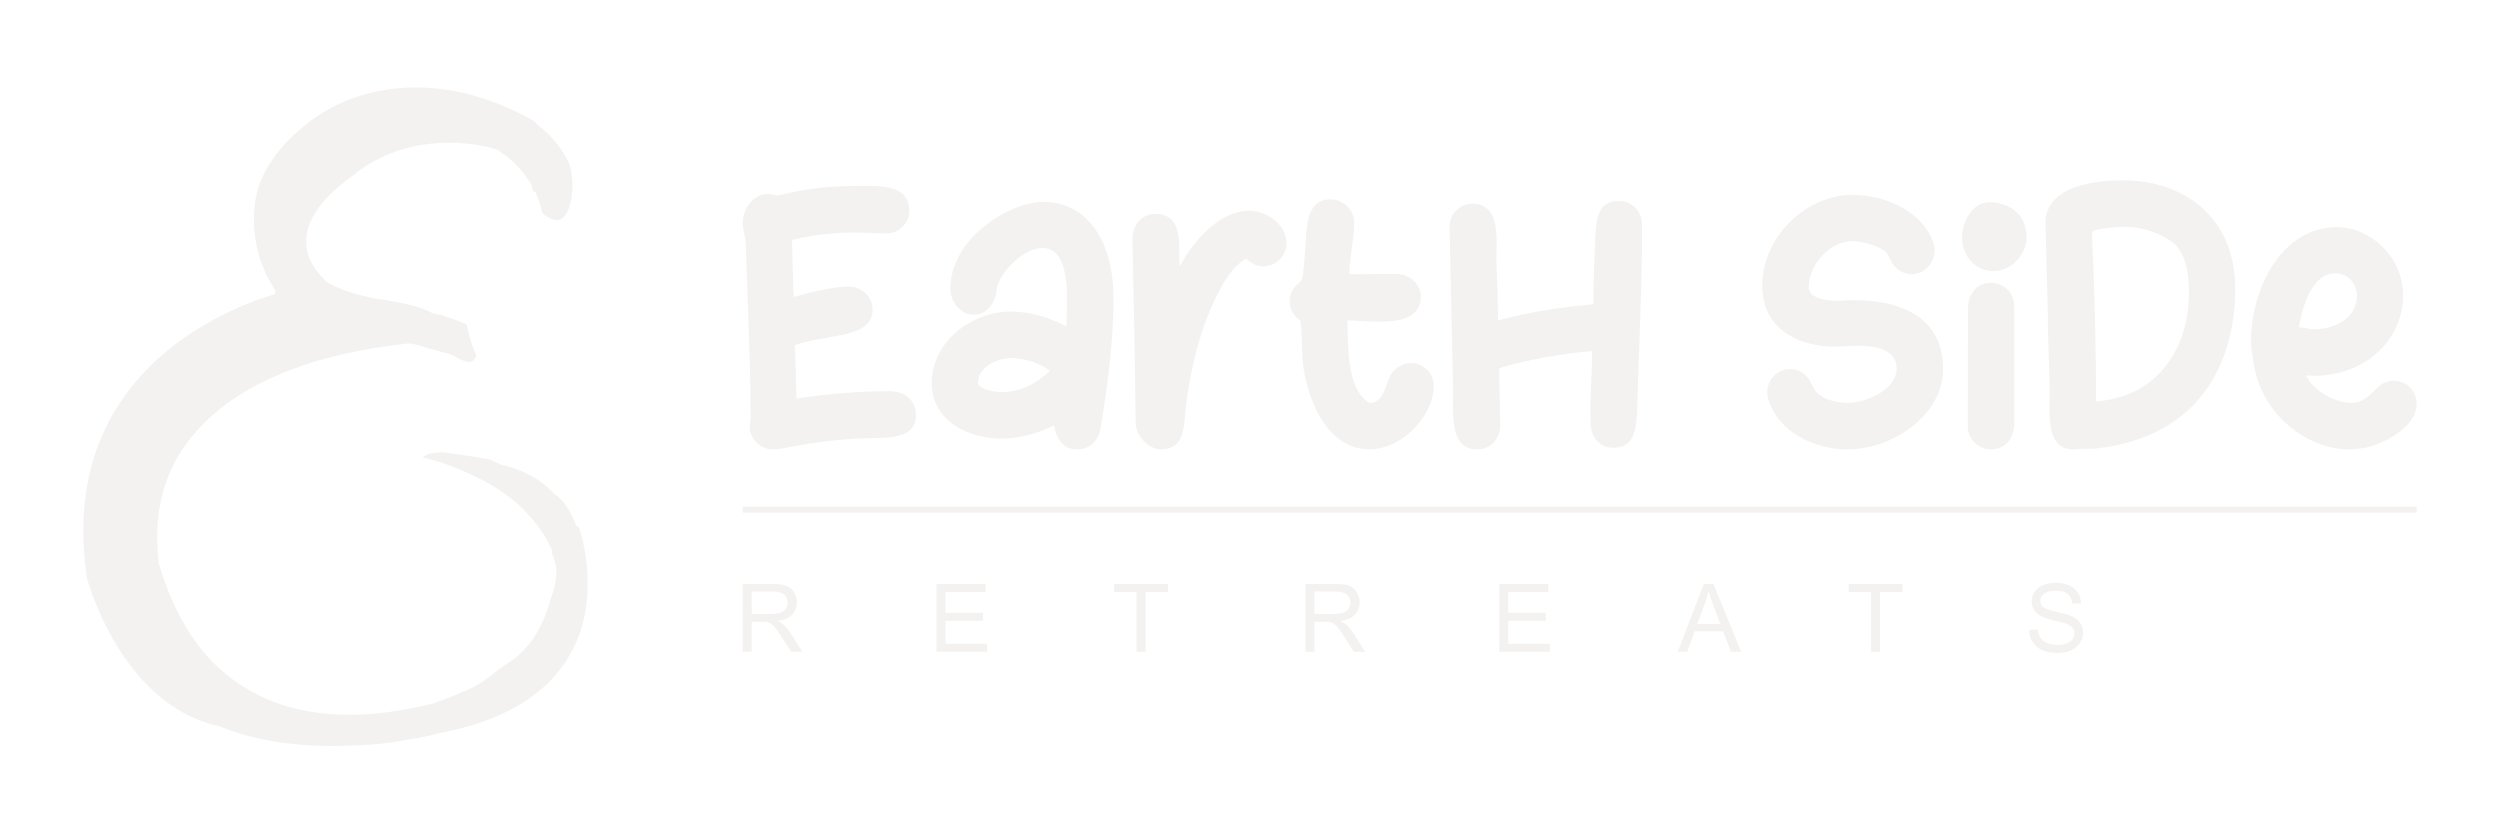
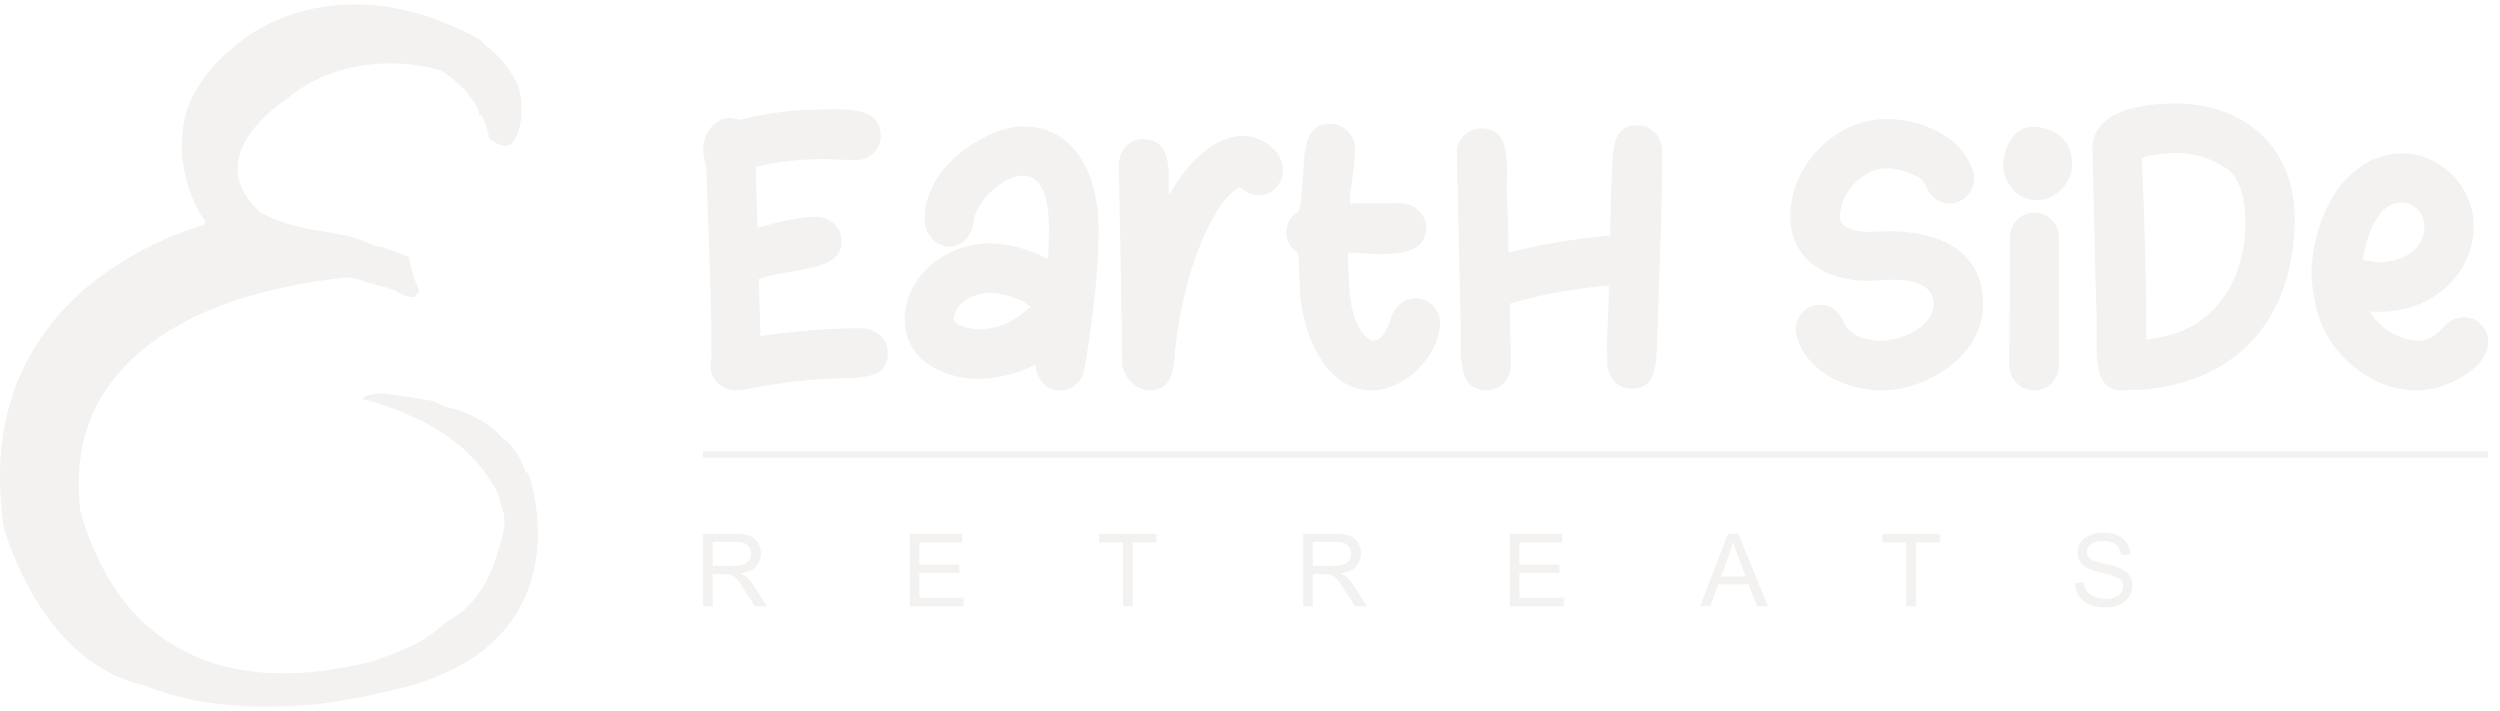
- <svg xmlns="http://www.w3.org/2000/svg" contrastcolor="78D64B" template="Contrast" presentation="2.5" layouttype="undefined" specialfontid="undefined" id1="917" id2="000" companyname="Earth Side" companytagline="Retreats" version="1.1" viewBox="50 160 450 150">
+ <svg xmlns="http://www.w3.org/2000/svg" contrastcolor="78D64B" template="Contrast" presentation="2.5" layouttype="undefined" specialfontid="undefined" id1="917" id2="000" companyname="Earth Side" companytagline="Retreats" version="1.1" viewBox="65 175 422 120">
  <g fill="#f4f2f0" fill-rule="nonzero" stroke="none" stroke-width="1" stroke-linecap="butt" stroke-linejoin="miter" stroke-miterlimit="10" stroke-dasharray="" stroke-dashoffset="0" font-family="none" font-weight="none" font-size="none" text-anchor="none" style="mix-blend-mode: normal">
    <g data-paper-data="{&quot;isGlobalGroup&quot;:true,&quot;bounds&quot;:{&quot;x&quot;:64.99999999999999,&quot;y&quot;:175.7343131261082,&quot;width&quot;:420,&quot;height&quot;:118.53137374778362}}">
      <g data-paper-data="{&quot;textHeightFactor&quot;:0.479392853378307,&quot;isSecondaryText&quot;:true}">
        <path d="M183.683,277.327v-12.208h5.413c1.088,0 1.915,0.11 2.482,0.329c0.566,0.219 1.019,0.607 1.357,1.162c0.339,0.555 0.508,1.169 0.508,1.84c0,0.866 -0.28,1.596 -0.841,2.19c-0.561,0.594 -1.427,0.972 -2.598,1.133c0.427,0.205 0.752,0.408 0.974,0.608c0.472,0.433 0.919,0.974 1.341,1.624l2.124,3.323h-2.032l-1.616,-2.54c-0.472,-0.733 -0.861,-1.294 -1.166,-1.682c-0.305,-0.389 -0.579,-0.661 -0.82,-0.816c-0.241,-0.155 -0.487,-0.264 -0.737,-0.325c-0.183,-0.039 -0.483,-0.058 -0.899,-0.058h-1.874v5.421zM185.299,270.507h3.473c0.738,0 1.316,-0.076 1.732,-0.229c0.416,-0.153 0.733,-0.397 0.949,-0.733c0.217,-0.336 0.325,-0.701 0.325,-1.095c0,-0.577 -0.21,-1.052 -0.629,-1.424c-0.419,-0.372 -1.081,-0.558 -1.986,-0.558h-3.864z" data-paper-data="{&quot;glyphName&quot;:&quot;R&quot;,&quot;glyphIndex&quot;:0,&quot;firstGlyphOfWord&quot;:true,&quot;word&quot;:1}" />
        <path d="M218.568,277.327v-12.208h8.827v1.441h-7.212v3.739h6.754v1.432h-6.754v4.156h7.495v1.441z" data-paper-data="{&quot;glyphName&quot;:&quot;E&quot;,&quot;glyphIndex&quot;:1,&quot;word&quot;:1}" />
        <path d="M254.578,277.327v-10.768h-4.022v-1.441h9.677v1.441h-4.039v10.768z" data-paper-data="{&quot;glyphName&quot;:&quot;T&quot;,&quot;glyphIndex&quot;:2,&quot;word&quot;:1}" />
        <path d="M284.979,277.327v-12.208h5.413c1.088,0 1.915,0.11 2.482,0.329c0.566,0.219 1.019,0.607 1.357,1.162c0.339,0.555 0.508,1.169 0.508,1.84c0,0.866 -0.28,1.596 -0.841,2.19c-0.561,0.594 -1.427,0.972 -2.598,1.133c0.427,0.205 0.752,0.408 0.974,0.608c0.472,0.433 0.919,0.974 1.341,1.624l2.124,3.323h-2.032l-1.616,-2.54c-0.472,-0.733 -0.861,-1.294 -1.166,-1.682c-0.305,-0.389 -0.579,-0.661 -0.82,-0.816c-0.241,-0.155 -0.487,-0.264 -0.737,-0.325c-0.183,-0.039 -0.483,-0.058 -0.899,-0.058h-1.874v5.421zM286.595,270.507h3.473c0.738,0 1.316,-0.076 1.732,-0.229c0.416,-0.153 0.733,-0.397 0.949,-0.733c0.217,-0.336 0.325,-0.701 0.325,-1.095c0,-0.577 -0.21,-1.052 -0.629,-1.424c-0.419,-0.372 -1.081,-0.558 -1.986,-0.558h-3.864z" data-paper-data="{&quot;glyphName&quot;:&quot;R&quot;,&quot;glyphIndex&quot;:3,&quot;word&quot;:1}" />
        <path d="M319.864,277.327v-12.208h8.827v1.441h-7.212v3.739h6.754v1.432h-6.754v4.156h7.495v1.441z" data-paper-data="{&quot;glyphName&quot;:&quot;E&quot;,&quot;glyphIndex&quot;:4,&quot;word&quot;:1}" />
        <path d="M351.995,277.327l4.688,-12.208h1.74l4.997,12.208h-1.84l-1.424,-3.697h-5.105l-1.341,3.697zM355.517,272.314h4.139l-1.274,-3.381c-0.389,-1.027 -0.677,-1.871 -0.866,-2.532c-0.155,0.783 -0.375,1.56 -0.658,2.332z" data-paper-data="{&quot;glyphName&quot;:&quot;A&quot;,&quot;glyphIndex&quot;:5,&quot;word&quot;:1}" />
        <path d="M386.788,277.327v-10.768h-4.022v-1.441h9.677v1.441h-4.039v10.768z" data-paper-data="{&quot;glyphName&quot;:&quot;T&quot;,&quot;glyphIndex&quot;:6,&quot;word&quot;:1}" />
        <path d="M415.232,273.405l1.524,-0.133c0.072,0.611 0.24,1.112 0.504,1.503c0.264,0.391 0.673,0.708 1.228,0.949c0.555,0.241 1.18,0.362 1.874,0.362c0.616,0 1.16,-0.092 1.632,-0.275c0.472,-0.183 0.823,-0.434 1.053,-0.754c0.23,-0.319 0.346,-0.668 0.346,-1.045c0,-0.383 -0.111,-0.718 -0.333,-1.003c-0.222,-0.286 -0.588,-0.526 -1.099,-0.72c-0.328,-0.128 -1.052,-0.326 -2.174,-0.595c-1.121,-0.269 -1.907,-0.523 -2.357,-0.762c-0.583,-0.305 -1.017,-0.684 -1.303,-1.137c-0.286,-0.452 -0.429,-0.959 -0.429,-1.52c0,-0.616 0.175,-1.192 0.525,-1.728c0.35,-0.536 0.861,-0.942 1.532,-1.22c0.672,-0.278 1.418,-0.416 2.24,-0.416c0.905,0 1.703,0.146 2.394,0.437c0.691,0.291 1.223,0.72 1.595,1.287c0.372,0.566 0.572,1.208 0.6,1.924l-1.549,0.117c-0.083,-0.772 -0.365,-1.355 -0.845,-1.749c-0.48,-0.394 -1.189,-0.591 -2.128,-0.591c-0.977,0 -1.689,0.179 -2.136,0.537c-0.447,0.358 -0.67,0.79 -0.67,1.295c0,0.439 0.158,0.799 0.475,1.083c0.311,0.283 1.123,0.573 2.436,0.87c1.313,0.297 2.214,0.557 2.702,0.779c0.711,0.328 1.235,0.743 1.574,1.245c0.339,0.502 0.508,1.081 0.508,1.736c0,0.65 -0.186,1.262 -0.558,1.836c-0.372,0.575 -0.906,1.022 -1.603,1.341c-0.697,0.319 -1.481,0.479 -2.353,0.479c-1.105,0 -2.031,-0.161 -2.777,-0.483c-0.747,-0.322 -1.332,-0.806 -1.757,-1.453c-0.425,-0.647 -0.648,-1.378 -0.67,-2.194z" data-paper-data="{&quot;glyphName&quot;:&quot;S&quot;,&quot;glyphIndex&quot;:7,&quot;lastGlyphOfWord&quot;:true,&quot;word&quot;:1}" />
        <path d="M183.683,252.277v-1.077h301.317v1.077z" data-paper-data="{&quot;isContainerTopLineAboveSecondaryText&quot;:true}" />
      </g>
      <g data-paper-data="{&quot;isPrimaryText&quot;:true}">
        <path d="M192.56,203.22c0.114,-0.057 0.171,-0.114 0.285,-0.114c3.585,-0.854 7.341,-1.252 10.983,-1.252c1.935,0 3.927,0.171 5.691,0.171c2.504,0 4.154,-2.049 4.154,-4.097c0,-5.122 -6.203,-4.439 -10.357,-4.439c-4.496,0 -8.877,0.626 -13.031,1.65c-0.114,0.057 -0.171,0.057 -0.285,0.057c-0.455,0 -1.138,-0.285 -1.707,-0.285c-2.731,0 -4.609,2.675 -4.609,5.292c0,1.081 0.569,2.618 0.569,3.87c0.285,10.243 0.854,20.315 0.854,31.128c0,0.512 -0.171,1.081 -0.171,1.593c0,2.162 1.878,4.097 4.268,4.097c0.398,0 0.854,-0.057 1.252,-0.114c4.723,-0.91 9.788,-1.707 15.023,-1.878c4.211,-0.171 9.389,0.341 9.389,-4.211c0,-2.675 -2.049,-4.268 -4.837,-4.268c-5.406,0 -10.812,0.455 -16.673,1.309c-0.057,-3.244 -0.171,-6.43 -0.285,-9.617c0.171,0 0.341,-0.171 0.569,-0.171c5.577,-1.821 13.43,-1.081 13.43,-6.203c0,-2.39 -2.049,-4.154 -4.211,-4.154c-2.902,0 -6.715,0.967 -9.617,1.764c-0.114,0.057 -0.228,0.057 -0.398,0.057c-0.114,-3.414 -0.171,-6.772 -0.285,-10.186z" data-paper-data="{&quot;glyphName&quot;:&quot;E&quot;,&quot;glyphIndex&quot;:0,&quot;firstGlyphOfWord&quot;:true,&quot;word&quot;:1}" />
        <path d="M239.735,236.567c0.398,2.447 1.593,4.325 4.211,4.325c2.106,0 3.756,-1.536 4.097,-3.528c1.252,-7.398 2.39,-15.763 2.39,-23.616c0,-10.072 -4.496,-17.413 -12.747,-17.413c-5.691,0 -16.617,6.373 -16.617,15.649c0,2.333 1.764,4.666 4.211,4.666c2.162,0 3.927,-1.935 4.097,-4.439c0.341,-2.959 4.723,-7.568 8.308,-7.568c3.756,0 4.382,5.122 4.382,9.048c0,1.536 -0.057,3.073 -0.114,4.666c0,0.114 0,0.228 -0.057,0.341c-0.171,-0.057 -0.285,-0.114 -0.341,-0.171c-3.073,-1.48 -6.26,-2.447 -9.617,-2.447c-7.17,0 -14.226,5.577 -14.226,12.804c0,6.943 6.601,10.072 12.576,10.072c3.13,0 6.601,-0.967 9.446,-2.39zM238.996,226.722c-0.114,0.171 -0.171,0.228 -0.285,0.285c-2.333,2.106 -5.122,3.585 -8.479,3.585c-1.138,0 -4.211,-0.569 -4.211,-1.65c0,-2.845 3.471,-4.496 6.032,-4.496c1.935,0 4.439,0.683 6.317,1.878c0.114,0.114 0.455,0.398 0.626,0.398z" data-paper-data="{&quot;glyphName&quot;:&quot;a&quot;,&quot;glyphIndex&quot;:1,&quot;word&quot;:1}" />
        <path d="M274.334,206.577c0.854,0.854 1.992,1.366 3.073,1.366c2.504,0 4.154,-2.106 4.154,-4.154c0,-3.699 -3.983,-5.861 -6.658,-5.861c-5.292,0 -9.845,5.178 -12.292,9.56c-0.114,0.114 -0.114,0.285 -0.285,0.341c-0.057,-0.114 -0.057,-0.228 -0.057,-0.285c0,-3.927 0.569,-9.048 -4.382,-9.048c-2.162,0 -4.04,1.821 -4.04,4.439c0.228,11.04 0.455,22.193 0.569,33.29c0.114,2.447 2.447,4.666 4.552,4.666c3.927,0 4.154,-3.414 4.382,-6.772c0.74,-6.601 2.276,-13.771 5.349,-20.259c1.309,-2.731 3.073,-5.975 5.634,-7.284z" data-paper-data="{&quot;glyphName&quot;:&quot;r&quot;,&quot;glyphIndex&quot;:2,&quot;word&quot;:1}" />
        <path d="M292.886,209.366c0,-2.902 0.854,-6.089 0.854,-9.389c0,-2.276 -2.049,-4.097 -4.211,-4.097c-4.78,0 -4.268,5.691 -4.609,9.389c-0.171,1.536 -0.228,5.008 -0.854,5.463c-1.252,0.91 -1.935,1.992 -1.935,3.471c0,1.423 0.683,2.618 1.821,3.414c0.455,0.285 0.341,6.317 0.626,8.194c0.854,6.544 4.496,15.08 11.95,15.08c5.804,0 11.552,-6.032 11.552,-11.495c0,-2.333 -1.992,-4.04 -4.097,-4.04c-1.821,0 -3.414,1.252 -4.04,2.902c-0.455,1.195 -1.138,4.268 -3.244,4.268c-0.228,0 -0.455,-0.114 -0.626,-0.285c-3.585,-2.618 -3.414,-9.674 -3.528,-14.056c0,-0.171 0.057,-0.285 0.057,-0.512c1.536,0 3.642,0.228 5.691,0.228c3.756,0 7.455,-0.683 7.455,-4.552c0,-2.049 -1.935,-4.04 -4.382,-4.04c-2.845,0 -5.634,0.057 -8.479,0.057z" data-paper-data="{&quot;glyphName&quot;:&quot;t&quot;,&quot;glyphIndex&quot;:3,&quot;word&quot;:1}" />
        <path d="M319.631,217.674c0,-3.414 -0.114,-6.886 -0.285,-10.3c0,-4.552 0.854,-10.698 -4.382,-10.698c-1.992,0 -4.04,1.65 -4.04,4.097c0.228,9.731 0.398,19.12 0.626,28.737c0.114,4.496 -0.91,11.381 4.325,11.381c2.447,0 4.154,-1.935 4.154,-4.268c0,-3.471 -0.171,-6.886 -0.171,-10.357c5.463,-1.65 11.04,-2.561 16.73,-3.073c0,3.756 -0.341,7.568 -0.341,11.324c0,0.171 0.057,0.398 0.057,0.569c0,0.341 0,0.683 0,1.024c0,2.504 1.593,4.496 4.097,4.496c3.585,0 4.04,-2.845 4.268,-6.26c0.285,-10.755 0.91,-22.592 0.91,-33.745c0,-2.447 -1.707,-4.439 -4.154,-4.439c-3.699,0 -4.097,3.016 -4.268,6.43c-0.171,4.04 -0.341,8.138 -0.341,12.178c-5.804,0.512 -11.495,1.366 -17.186,2.902z" data-paper-data="{&quot;glyphName&quot;:&quot;h&quot;,&quot;glyphIndex&quot;:4,&quot;lastGlyphOfWord&quot;:true,&quot;word&quot;:1}" />
        <path d="M383.764,214.032c-0.512,0 -1.081,0.057 -1.65,0.057v0c0,0 -0.512,0.057 -1.309,0.057c-1.878,0 -5.235,-0.341 -5.235,-2.504c0,-3.699 3.528,-8.251 7.967,-8.251c1.195,0 5.975,0.91 6.544,2.959c0.683,1.821 2.276,3.016 3.983,3.016c2.276,0 4.154,-1.935 4.154,-4.382c0,-0.626 -0.171,-1.195 -0.398,-1.764c-2.106,-5.349 -8.65,-8.138 -14.397,-8.138c-8.422,0 -16.218,7.625 -16.218,16.389c0,7.568 6.317,10.926 13.088,10.926c0.797,0 2.39,-0.171 4.097,-0.171c3.244,0 6.999,0.626 6.999,4.154c0,3.699 -5.349,6.146 -8.934,6.146c-1.764,0 -5.235,-0.683 -6.146,-2.959c-0.797,-1.935 -2.162,-3.13 -4.04,-3.13c-2.504,0 -4.154,2.049 -4.154,4.154c0,0.455 0.057,0.91 0.228,1.366c1.764,5.975 8.593,8.934 14.113,8.934c8.308,0 17.299,-6.203 17.299,-14.454c0,-9.845 -8.422,-12.405 -15.991,-12.405z" data-paper-data="{&quot;glyphName&quot;:&quot;S&quot;,&quot;glyphIndex&quot;:5,&quot;firstGlyphOfWord&quot;:true,&quot;word&quot;:2}" />
        <path d="M412.502,214.487c-0.285,-1.992 -1.935,-3.585 -4.154,-3.585c-2.447,0 -4.097,1.992 -4.097,4.496c0,7.113 -0.057,14.226 -0.057,21.34c0,2.39 1.992,4.154 4.211,4.154c2.561,0 4.154,-2.049 4.154,-4.666c0,-6.943 0,-13.885 0,-20.828c0,-0.285 0,-0.626 -0.057,-0.91zM413.412,198.611c-1.195,-1.366 -3.244,-2.219 -5.292,-2.219c-3.073,0 -4.951,3.471 -4.951,6.43c0,3.414 2.618,5.975 5.577,5.975c3.813,0 6.032,-3.585 6.032,-5.861c0,-1.935 -0.455,-3.244 -1.366,-4.325z" data-paper-data="{&quot;glyphName&quot;:&quot;i&quot;,&quot;glyphIndex&quot;:6,&quot;word&quot;:2}" />
        <path d="M418.648,217.959h-0.057c0.114,3.813 0.228,7.568 0.341,11.381c0.114,4.552 -1.024,11.552 4.268,11.552c0.455,0 0.967,-0.114 1.423,-0.114c0.455,0 0.91,0 1.366,0c0.455,0 0.91,0 1.366,-0.057c18.381,-2.049 24.982,-15.194 24.982,-28.794c0,-12.69 -9.105,-19.462 -20.145,-19.462c-4.894,0 -13.999,0.91 -13.999,7.682c0.171,5.918 0.285,11.893 0.455,17.812zM427.297,232.356c0,-9.731 -0.285,-20.6 -0.74,-30.445c0,-0.797 4.666,-1.081 5.804,-1.081c2.959,0 5.747,0.854 8.251,2.447c2.845,1.821 3.414,6.032 3.414,9.276c0,10.3 -5.691,18.096 -14.909,19.462c-0.569,0.171 -1.309,0.171 -1.821,0.341z" data-paper-data="{&quot;glyphName&quot;:&quot;d&quot;,&quot;glyphIndex&quot;:7,&quot;word&quot;:2}" />
        <path d="M465.083,227.576c0.512,0 0.967,0.057 1.48,0.057c8.991,0 15.991,-6.26 15.991,-14.511c0,-6.943 -5.975,-12.235 -11.893,-12.235c-10.186,0 -15.478,11.381 -15.478,20.543c0,1.195 0.285,3.016 0.569,4.496c1.536,8.65 9.389,14.966 17.129,14.966c0.91,0 1.821,-0.114 2.788,-0.285c3.244,-0.626 9.333,-3.699 9.333,-7.91c0,-2.276 -1.821,-4.154 -4.04,-4.154c-1.366,0 -2.447,0.569 -3.244,1.423c-1.423,1.536 -2.675,2.561 -4.496,2.561c-2.561,0 -6.601,-1.821 -8.138,-4.951zM463.831,218.926c0.285,-2.219 1.878,-9.731 6.487,-9.731c2.618,0 3.927,2.219 3.927,3.983c0,4.211 -4.097,6.089 -7.739,6.089c-0.91,0 -1.821,-0.341 -2.675,-0.341z" data-paper-data="{&quot;glyphName&quot;:&quot;e&quot;,&quot;glyphIndex&quot;:8,&quot;lastGlyphOfWord&quot;:true,&quot;word&quot;:2}" />
      </g>
      <g data-paper-data="{&quot;fillRule&quot;:&quot;nonzero&quot;,&quot;fillRuleOriginal&quot;:&quot;nonzero&quot;,&quot;isIcon&quot;:true,&quot;iconStyle&quot;:&quot;standalone&quot;,&quot;selectedEffects&quot;:{&quot;container&quot;:&quot;&quot;,&quot;transformation&quot;:&quot;&quot;,&quot;pattern&quot;:&quot;&quot;},&quot;bounds&quot;:{&quot;x&quot;:64.99999999999999,&quot;y&quot;:175.7343131261082,&quot;width&quot;:90.78345873979039,&quot;height&quot;:118.53137374778362},&quot;iconType&quot;:&quot;icon&quot;,&quot;rawIconId&quot;:&quot;8f5cf720-f14b-4ff9-963b-604b6e14c36a&quot;,&quot;isDetailed&quot;:false,&quot;suitableAsStandaloneIcon&quot;:true}">
        <path d="M152.565,277.866c3.218,-5.501 3.425,-11.521 3.114,-15.569c-0.311,-3.633 -1.142,-6.435 -1.453,-7.265l-0.104,-0.104c-0.104,-0.104 -0.311,-0.208 -0.415,-0.311c-0.415,-1.246 -1.038,-2.491 -1.868,-3.633c-0.519,-0.83 -1.246,-1.557 -2.18,-2.18l-0.104,-0.104c-2.18,-2.387 -5.19,-4.048 -9.03,-4.982h-0.208c-0.208,-0.104 -0.623,-0.311 -1.349,-0.623c-0.519,-0.311 -1.038,-0.519 -1.557,-0.519h-0.104c-2.18,-0.415 -4.359,-0.727 -6.539,-1.038c-0.311,0 -0.519,-0.104 -0.83,-0.104h-0.934h-0.415h-0.104c-0.104,0.104 -0.208,0.104 -0.415,0.104c-0.934,0.104 -1.661,0.415 -1.972,0.83c1.661,0.311 4.982,1.246 9.03,3.218c3.01,1.349 5.709,3.114 7.992,5.086c2.802,2.491 4.878,5.293 6.228,8.303v0.415v0.104v0.208c1.557,3.01 0.519,5.916 -0.311,8.407c-0.104,0.311 -0.208,0.519 -0.208,0.727c-1.453,4.671 -3.84,8.2 -7.162,10.379c-0.83,0.519 -1.661,1.038 -2.491,1.764c-1.557,1.246 -3.114,2.387 -5.086,3.218l-2.699,1.142c-0.727,0.311 -1.453,0.519 -2.18,0.83c-0.415,0.104 -0.727,0.311 -0.934,0.415h-0.104c-5.501,1.349 -10.587,2.076 -15.258,2.076c-10.068,0 -18.268,-3.114 -24.599,-9.445c-4.359,-4.463 -7.577,-10.483 -9.757,-17.852v-0.104c-1.038,-9.03 0.934,-16.607 6.02,-22.731c4.774,-5.812 11.936,-10.275 21.589,-13.285c7.784,-2.387 14.739,-3.114 17.333,-3.425h0.104c0.934,0.104 1.868,0.311 2.699,0.623c0.83,0.311 1.661,0.415 2.491,0.727c1.142,0.311 2.387,0.519 3.529,1.246c0.934,0.519 1.661,0.727 2.18,0.727c0.311,0 0.727,0 1.246,-1.142c-0.83,-1.764 -1.349,-3.633 -1.764,-5.605c-1.246,-0.519 -2.699,-1.142 -4.256,-1.557v-0.104c-0.208,-0.104 -0.519,-0.104 -0.83,-0.104c-0.519,-0.104 -1.038,-0.208 -1.557,-0.519c-2.387,-1.142 -4.878,-1.557 -7.369,-1.972c-1.142,-0.311 -1.868,-0.208 -3.01,-0.519c-3.425,-0.727 -6.228,-1.661 -8.407,-3.01c0,-0.104 -0.104,-0.104 -0.104,-0.208c-2.387,-2.387 -3.529,-4.878 -3.321,-7.473c0.311,-5.19 5.812,-9.549 8.511,-11.417c0.415,-0.311 0.623,-0.623 0.934,-0.727l0.104,-0.104c4.671,-3.321 10.068,-4.982 16.192,-4.982c4.256,0 7.369,0.83 8.303,1.142c0.104,0 0.208,0 0.311,0.104c2.491,1.557 4.463,3.529 5.916,5.916l0.104,0.104c0.311,0.519 0.311,1.038 0.415,1.453c0.208,0 0.415,0.104 0.519,0.311c0.727,1.661 1.038,2.906 1.142,3.633c1.038,0.83 1.972,1.246 2.699,1.246c0.727,0 1.246,-0.415 1.764,-1.349c1.453,-2.595 1.142,-7.784 0.104,-9.341v-0.104c-1.246,-2.387 -3.01,-4.567 -5.397,-6.331h-0.104v-0.104c-0.208,-0.311 -0.415,-0.519 -0.727,-0.727c-7.162,-3.944 -14.22,-5.916 -21.07,-5.916c-9.445,0 -16.399,3.737 -20.24,7.058c-4.567,3.633 -7.784,8.511 -8.511,12.559c-1.661,8.719 2.283,15.154 3.321,16.711c0.208,0.208 0.208,0.415 0.104,0.623c-0.104,0.311 -0.311,0.415 -0.519,0.415c-1.868,0.519 -12.04,3.737 -20.655,11.521c-10.898,10.068 -15.154,23.25 -12.663,39.649c1.661,5.397 8.096,22.938 23.769,26.467h0.104c5.709,2.387 12.559,3.529 20.343,3.529c5.293,0 10.068,-0.415 13.493,-1.142c1.972,-0.311 3.84,-0.623 5.501,-1.142h0.104c11.625,-2.18 19.513,-6.954 23.561,-14.116z" data-paper-data="{&quot;isPathIcon&quot;:true}" />
      </g>
    </g>
  </g>
</svg>
